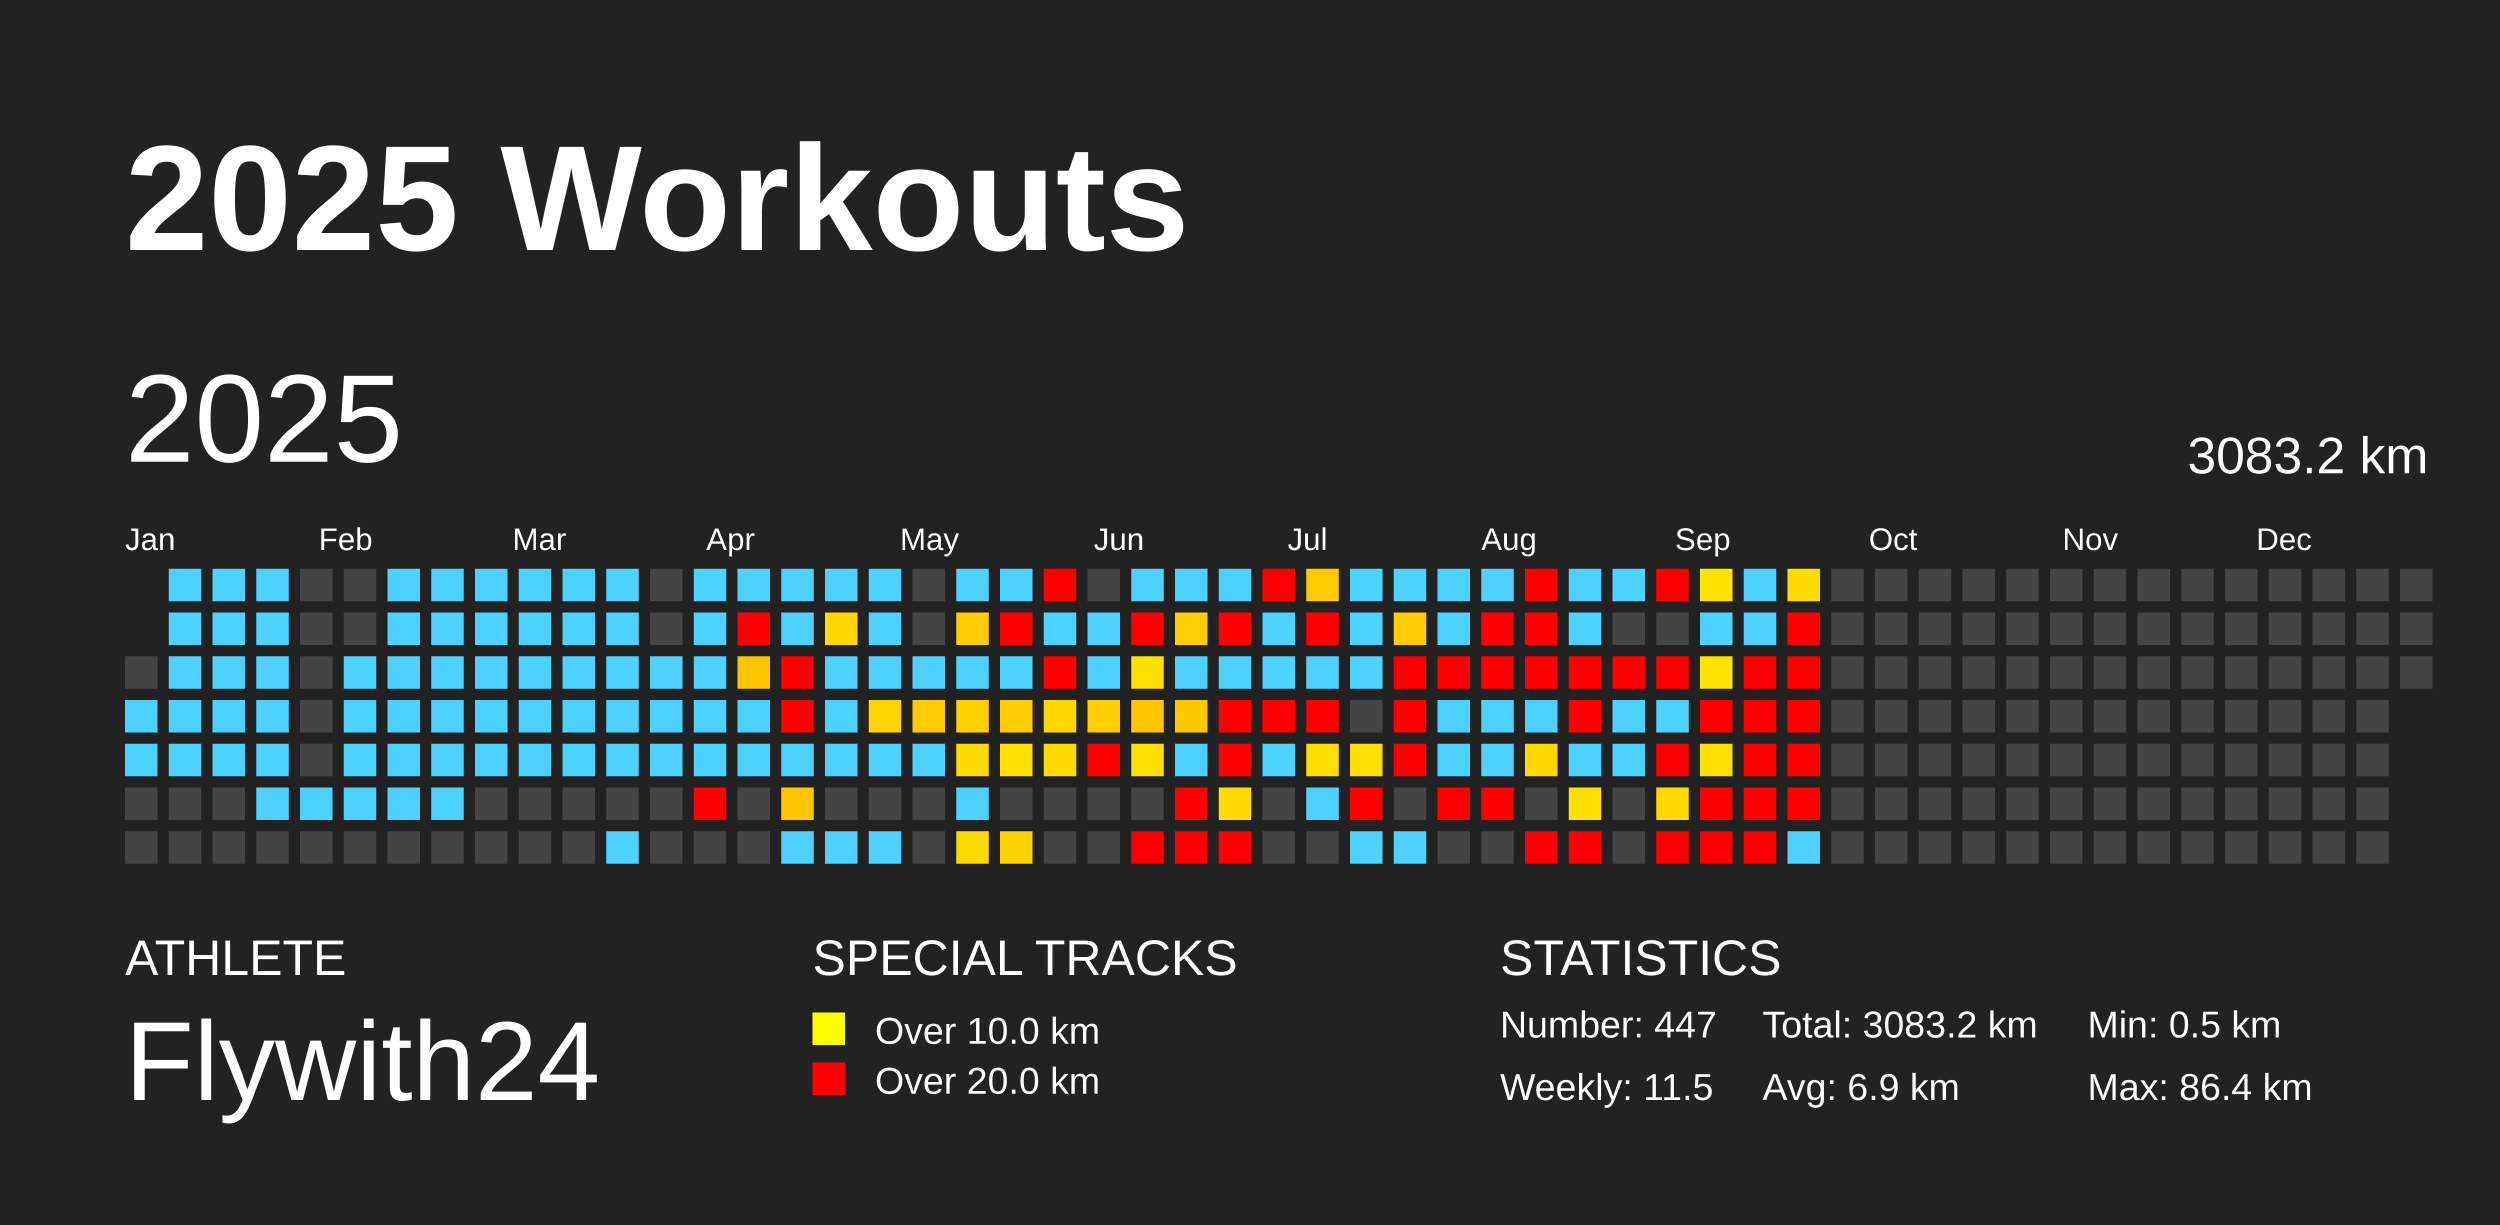
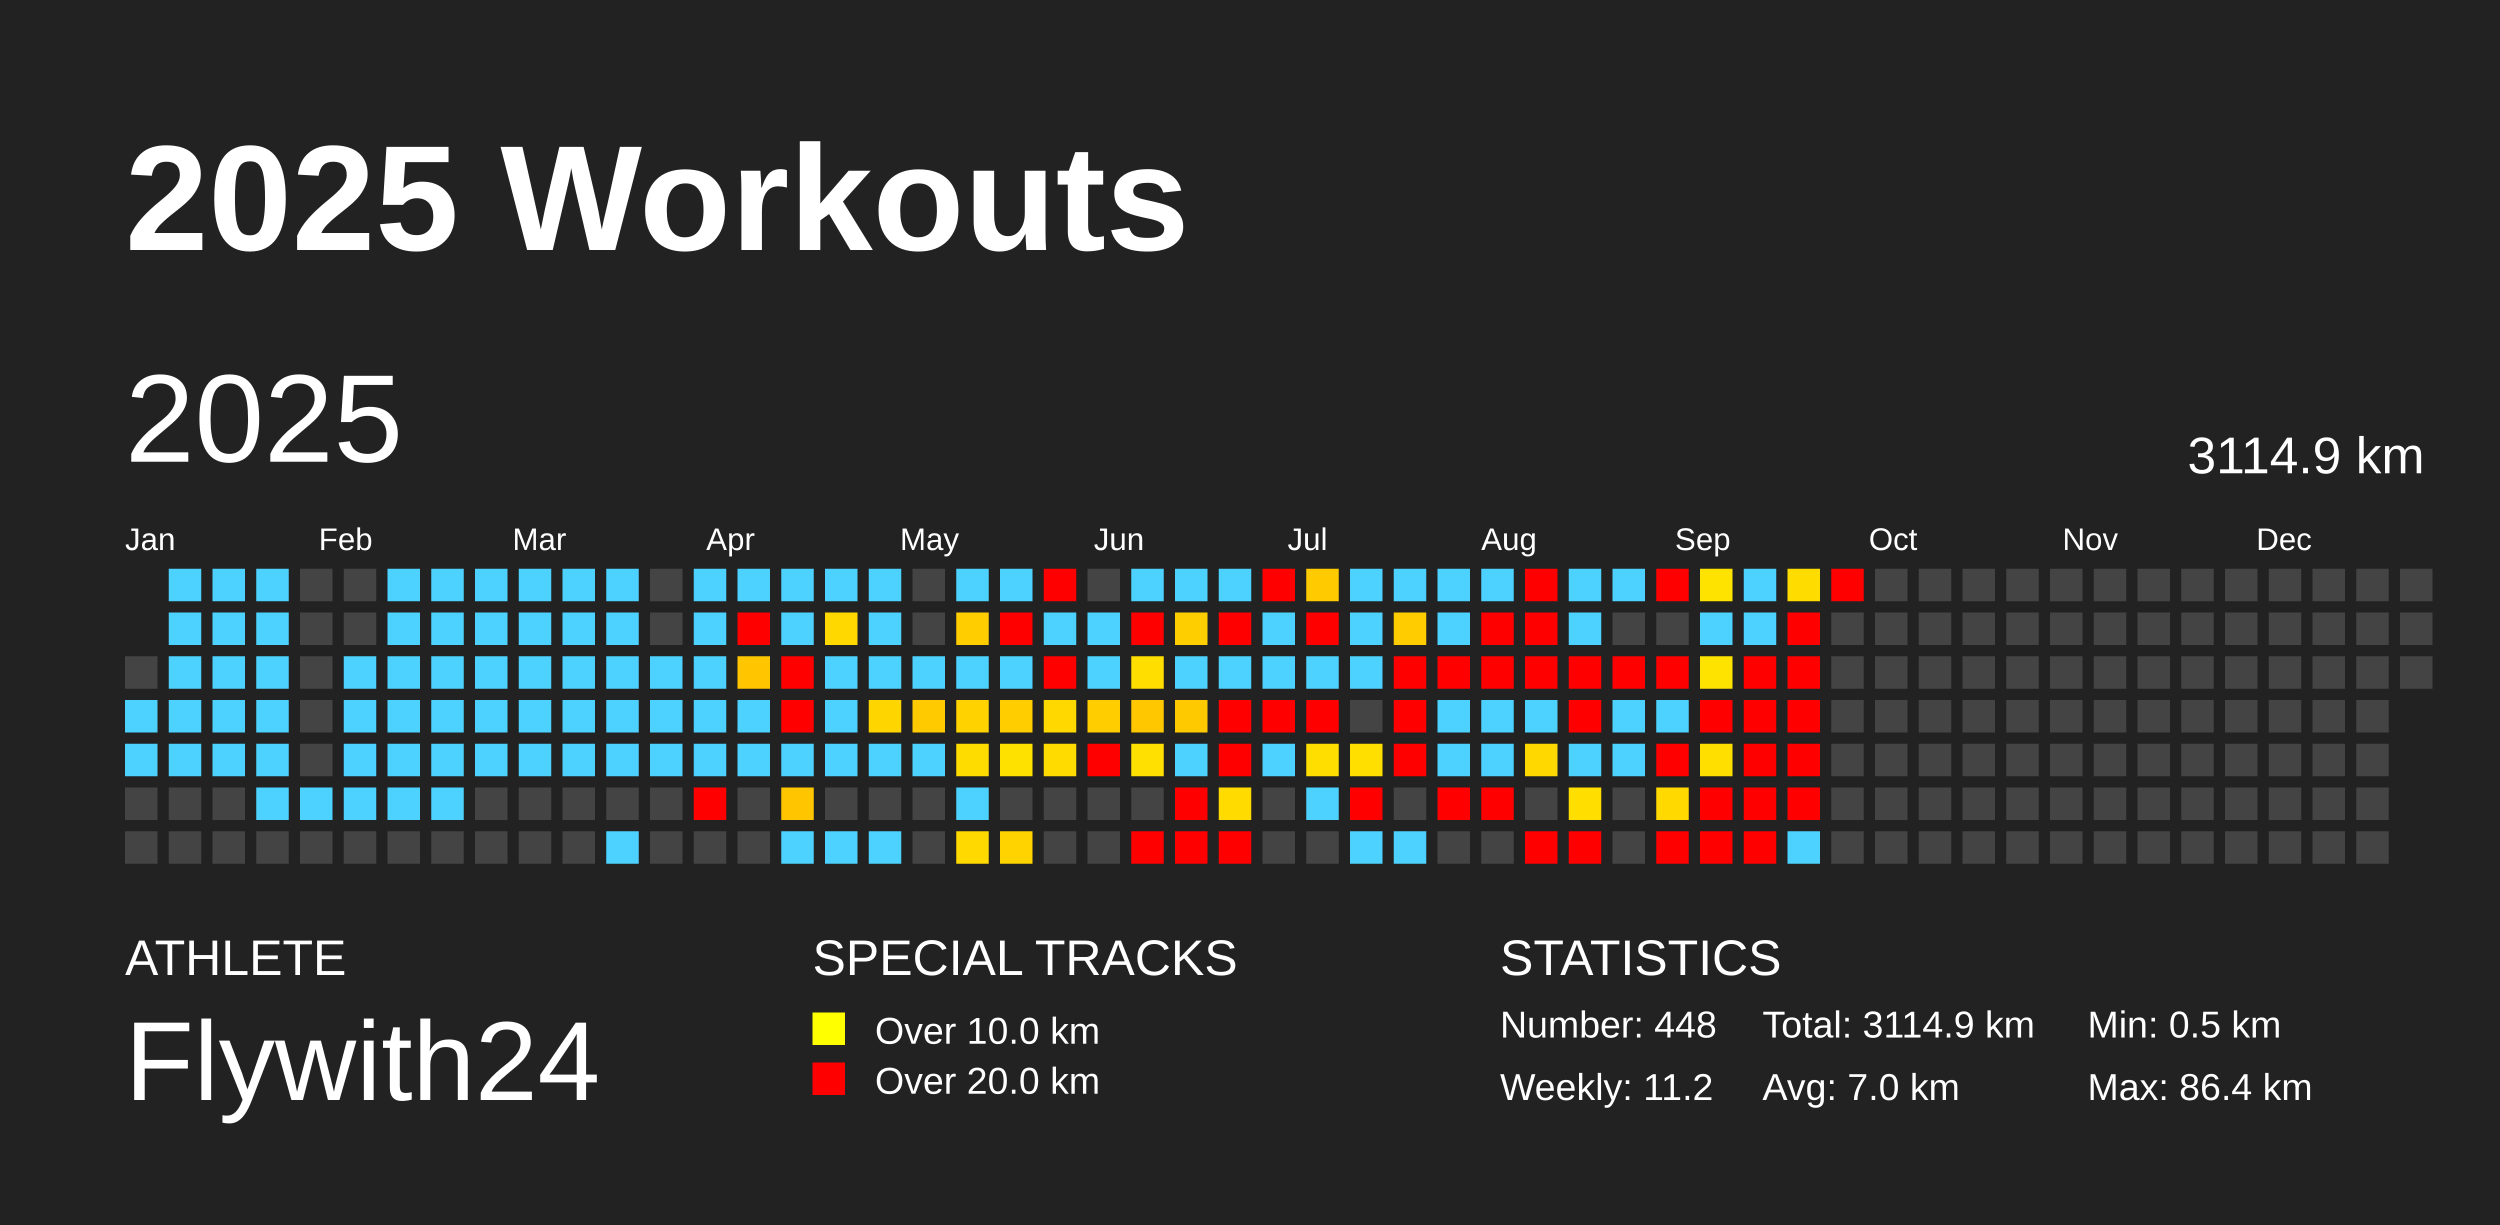
<svg xmlns="http://www.w3.org/2000/svg" baseProfile="full" height="98mm" version="1.1" viewBox="0,0,200,98" width="200mm">
  <defs />
  <rect fill="#222222" height="98" width="200" x="0" y="0" />
  <text fill="#FFFFFF" style="font-size:12px; font-family:Arial; font-weight:bold;" x="10" y="20">2025 Workouts</text>
  <text fill="#FFFFFF" style="font-size:4px; font-family:Arial" x="10" y="78">ATHLETE</text>
  <text fill="#FFFFFF" style="font-size:9px; font-family:Arial" x="10" y="88">Flywith24</text>
  <text fill="#FFFFFF" style="font-size:4px; font-family:Arial" x="65" y="78">SPECIAL TRACKS</text>
  <rect fill="yellow" height="2.6" width="2.6" x="65" y="81" />
  <text fill="#FFFFFF" style="font-size:3px; font-family:Arial" x="70" y="83.5">Over 10.0 km</text>
  <rect fill="red" height="2.6" width="2.6" x="65" y="85" />
  <text fill="#FFFFFF" style="font-size:3px; font-family:Arial" x="70" y="87.5">Over 20.0 km</text>
  <text fill="#FFFFFF" style="font-size:4px; font-family:Arial" x="120" y="78">STATISTICS</text>
-   <text fill="#FFFFFF" style="font-size:3px; font-family:Arial" x="120" y="83">Number: 447</text>
-   <text fill="#FFFFFF" style="font-size:3px; font-family:Arial" x="120" y="88">Weekly: 11.5</text>
-   <text fill="#FFFFFF" style="font-size:3px; font-family:Arial" x="141" y="83">Total: 3083.2 km</text>
-   <text fill="#FFFFFF" style="font-size:3px; font-family:Arial" x="141" y="88">Avg: 6.9 km</text>
+   <text fill="#FFFFFF" style="font-size:3px; font-family:Arial" x="120" y="83">Number: 448</text>
+   <text fill="#FFFFFF" style="font-size:3px; font-family:Arial" x="120" y="88">Weekly: 11.2</text>
+   <text fill="#FFFFFF" style="font-size:3px; font-family:Arial" x="141" y="83">Total: 3114.9 km</text>
+   <text fill="#FFFFFF" style="font-size:3px; font-family:Arial" x="141" y="88">Avg: 7.0 km</text>
  <text fill="#FFFFFF" style="font-size:3px; font-family:Arial" x="167" y="83">Min: 0.5 km</text>
  <text fill="#FFFFFF" style="font-size:3px; font-family:Arial" x="167" y="88">Max: 86.4 km</text>
  <text dominant-baseline="hanging" fill="#FFFFFF" style="font-size:10.0px; font-family:Arial;" x="10" y="30">2025</text>
-   <text dominant-baseline="hanging" fill="#FFFFFF" style="font-size:4.125px; font-family:Arial;" x="175" y="35">3083.2 km</text>
+   <text dominant-baseline="hanging" fill="#FFFFFF" style="font-size:4.125px; font-family:Arial;" x="175" y="35">3114.9 km</text>
  <text fill="#FFFFFF" style="font-size:2.5px; font-family:Arial" x="10.0" y="44">Jan</text>
  <text fill="#FFFFFF" style="font-size:2.5px; font-family:Arial" x="25.5" y="44">Feb</text>
  <text fill="#FFFFFF" style="font-size:2.5px; font-family:Arial" x="41.0" y="44">Mar</text>
  <text fill="#FFFFFF" style="font-size:2.5px; font-family:Arial" x="56.5" y="44">Apr</text>
  <text fill="#FFFFFF" style="font-size:2.5px; font-family:Arial" x="72.0" y="44">May</text>
  <text fill="#FFFFFF" style="font-size:2.5px; font-family:Arial" x="87.5" y="44">Jun</text>
  <text fill="#FFFFFF" style="font-size:2.5px; font-family:Arial" x="103.0" y="44">Jul</text>
  <text fill="#FFFFFF" style="font-size:2.5px; font-family:Arial" x="118.5" y="44">Aug</text>
  <text fill="#FFFFFF" style="font-size:2.5px; font-family:Arial" x="134.0" y="44">Sep</text>
  <text fill="#FFFFFF" style="font-size:2.5px; font-family:Arial" x="149.5" y="44">Oct</text>
  <text fill="#FFFFFF" style="font-size:2.5px; font-family:Arial" x="165.0" y="44">Nov</text>
  <text fill="#FFFFFF" style="font-size:2.5px; font-family:Arial" x="180.5" y="44">Dec</text>
  <rect fill="#444444" height="2.6" width="2.6" x="10.0" y="52.5" />
  <rect fill="#4dd2ff" height="2.6" width="2.6" x="10.0" y="56.0" />
  <rect fill="#4dd2ff" height="2.6" width="2.6" x="10.0" y="59.5" />
  <rect fill="#444444" height="2.6" width="2.6" x="10.0" y="63.0" />
  <rect fill="#444444" height="2.6" width="2.6" x="10.0" y="66.5" />
  <rect fill="#4dd2ff" height="2.6" width="2.6" x="13.5" y="45.5" />
  <rect fill="#4dd2ff" height="2.6" width="2.6" x="13.5" y="49.0" />
  <rect fill="#4dd2ff" height="2.6" width="2.6" x="13.5" y="52.5" />
  <rect fill="#4dd2ff" height="2.6" width="2.6" x="13.5" y="56.0" />
  <rect fill="#4dd2ff" height="2.6" width="2.6" x="13.5" y="59.5" />
  <rect fill="#444444" height="2.6" width="2.6" x="13.5" y="63.0" />
  <rect fill="#444444" height="2.6" width="2.6" x="13.5" y="66.5" />
  <rect fill="#4dd2ff" height="2.6" width="2.6" x="17.0" y="45.5" />
  <rect fill="#4dd2ff" height="2.6" width="2.6" x="17.0" y="49.0" />
  <rect fill="#4dd2ff" height="2.6" width="2.6" x="17.0" y="52.5" />
  <rect fill="#4dd2ff" height="2.6" width="2.6" x="17.0" y="56.0" />
  <rect fill="#4dd2ff" height="2.6" width="2.6" x="17.0" y="59.5" />
  <rect fill="#444444" height="2.6" width="2.6" x="17.0" y="63.0" />
  <rect fill="#444444" height="2.6" width="2.6" x="17.0" y="66.5" />
  <rect fill="#4dd2ff" height="2.6" width="2.6" x="20.5" y="45.5" />
  <rect fill="#4dd2ff" height="2.6" width="2.6" x="20.5" y="49.0" />
  <rect fill="#4dd2ff" height="2.6" width="2.6" x="20.5" y="52.5" />
  <rect fill="#4dd2ff" height="2.6" width="2.6" x="20.5" y="56.0" />
  <rect fill="#4dd2ff" height="2.6" width="2.6" x="20.5" y="59.5" />
  <rect fill="#4dd2ff" height="2.6" width="2.6" x="20.5" y="63.0" />
  <rect fill="#444444" height="2.6" width="2.6" x="20.5" y="66.5" />
  <rect fill="#444444" height="2.6" width="2.6" x="24.0" y="45.5" />
  <rect fill="#444444" height="2.6" width="2.6" x="24.0" y="49.0" />
  <rect fill="#444444" height="2.6" width="2.6" x="24.0" y="52.5" />
  <rect fill="#444444" height="2.6" width="2.6" x="24.0" y="56.0" />
  <rect fill="#444444" height="2.6" width="2.6" x="24.0" y="59.5" />
  <rect fill="#4dd2ff" height="2.6" width="2.6" x="24.0" y="63.0" />
  <rect fill="#444444" height="2.6" width="2.6" x="24.0" y="66.5" />
  <rect fill="#444444" height="2.6" width="2.6" x="27.5" y="45.5" />
  <rect fill="#444444" height="2.6" width="2.6" x="27.5" y="49.0" />
  <rect fill="#4dd2ff" height="2.6" width="2.6" x="27.5" y="52.5" />
  <rect fill="#4dd2ff" height="2.6" width="2.6" x="27.5" y="56.0" />
  <rect fill="#4dd2ff" height="2.6" width="2.6" x="27.5" y="59.5" />
  <rect fill="#4dd2ff" height="2.6" width="2.6" x="27.5" y="63.0" />
  <rect fill="#444444" height="2.6" width="2.6" x="27.5" y="66.5" />
  <rect fill="#4dd2ff" height="2.6" width="2.6" x="31.0" y="45.5" />
  <rect fill="#4dd2ff" height="2.6" width="2.6" x="31.0" y="49.0" />
  <rect fill="#4dd2ff" height="2.6" width="2.6" x="31.0" y="52.5" />
  <rect fill="#4dd2ff" height="2.6" width="2.6" x="31.0" y="56.0" />
  <rect fill="#4dd2ff" height="2.6" width="2.6" x="31.0" y="59.5" />
  <rect fill="#4dd2ff" height="2.6" width="2.6" x="31.0" y="63.0" />
  <rect fill="#444444" height="2.6" width="2.6" x="31.0" y="66.5" />
  <rect fill="#4dd2ff" height="2.6" width="2.6" x="34.5" y="45.5" />
  <rect fill="#4dd2ff" height="2.6" width="2.6" x="34.5" y="49.0" />
  <rect fill="#4dd2ff" height="2.6" width="2.6" x="34.5" y="52.5" />
  <rect fill="#4dd2ff" height="2.6" width="2.6" x="34.5" y="56.0" />
  <rect fill="#4dd2ff" height="2.6" width="2.6" x="34.5" y="59.5" />
  <rect fill="#4dd2ff" height="2.6" width="2.6" x="34.5" y="63.0" />
  <rect fill="#444444" height="2.6" width="2.6" x="34.5" y="66.5" />
  <rect fill="#4dd2ff" height="2.6" width="2.6" x="38.0" y="45.5" />
  <rect fill="#4dd2ff" height="2.6" width="2.6" x="38.0" y="49.0" />
  <rect fill="#4dd2ff" height="2.6" width="2.6" x="38.0" y="52.5" />
  <rect fill="#4dd2ff" height="2.6" width="2.6" x="38.0" y="56.0" />
  <rect fill="#4dd2ff" height="2.6" width="2.6" x="38.0" y="59.5" />
  <rect fill="#444444" height="2.6" width="2.6" x="38.0" y="63.0" />
  <rect fill="#444444" height="2.6" width="2.6" x="38.0" y="66.5" />
  <rect fill="#4dd2ff" height="2.6" width="2.6" x="41.5" y="45.5" />
  <rect fill="#4dd2ff" height="2.6" width="2.6" x="41.5" y="49.0" />
  <rect fill="#4dd2ff" height="2.6" width="2.6" x="41.5" y="52.5" />
  <rect fill="#4dd2ff" height="2.6" width="2.6" x="41.5" y="56.0" />
  <rect fill="#4dd2ff" height="2.6" width="2.6" x="41.5" y="59.5" />
  <rect fill="#444444" height="2.6" width="2.6" x="41.5" y="63.0" />
  <rect fill="#444444" height="2.6" width="2.6" x="41.5" y="66.5" />
  <rect fill="#4dd2ff" height="2.6" width="2.6" x="45.0" y="45.5" />
  <rect fill="#4dd2ff" height="2.6" width="2.6" x="45.0" y="49.0" />
  <rect fill="#4dd2ff" height="2.6" width="2.6" x="45.0" y="52.5" />
  <rect fill="#4dd2ff" height="2.6" width="2.6" x="45.0" y="56.0" />
  <rect fill="#4dd2ff" height="2.6" width="2.6" x="45.0" y="59.5" />
  <rect fill="#444444" height="2.6" width="2.6" x="45.0" y="63.0" />
  <rect fill="#444444" height="2.6" width="2.6" x="45.0" y="66.5" />
  <rect fill="#4dd2ff" height="2.6" width="2.6" x="48.5" y="45.5" />
  <rect fill="#4dd2ff" height="2.6" width="2.6" x="48.5" y="49.0" />
  <rect fill="#4dd2ff" height="2.6" width="2.6" x="48.5" y="52.5" />
  <rect fill="#4dd2ff" height="2.6" width="2.6" x="48.5" y="56.0" />
  <rect fill="#4dd2ff" height="2.6" width="2.6" x="48.5" y="59.5" />
  <rect fill="#444444" height="2.6" width="2.6" x="48.5" y="63.0" />
  <rect fill="#4dd2ff" height="2.6" width="2.6" x="48.5" y="66.5" />
  <rect fill="#444444" height="2.6" width="2.6" x="52.0" y="45.5" />
  <rect fill="#444444" height="2.6" width="2.6" x="52.0" y="49.0" />
  <rect fill="#4dd2ff" height="2.6" width="2.6" x="52.0" y="52.5" />
  <rect fill="#4dd2ff" height="2.6" width="2.6" x="52.0" y="56.0" />
  <rect fill="#4dd2ff" height="2.6" width="2.6" x="52.0" y="59.5" />
  <rect fill="#444444" height="2.6" width="2.6" x="52.0" y="63.0" />
  <rect fill="#444444" height="2.6" width="2.6" x="52.0" y="66.5" />
  <rect fill="#4dd2ff" height="2.6" width="2.6" x="55.5" y="45.5" />
  <rect fill="#4dd2ff" height="2.6" width="2.6" x="55.5" y="49.0" />
  <rect fill="#4dd2ff" height="2.6" width="2.6" x="55.5" y="52.5" />
  <rect fill="#4dd2ff" height="2.6" width="2.6" x="55.5" y="56.0" />
  <rect fill="#4dd2ff" height="2.6" width="2.6" x="55.5" y="59.5" />
  <rect fill="red" height="2.6" width="2.6" x="55.5" y="63.0" />
  <rect fill="#444444" height="2.6" width="2.6" x="55.5" y="66.5" />
  <rect fill="#4dd2ff" height="2.6" width="2.6" x="59.0" y="45.5" />
  <rect fill="red" height="2.6" width="2.6" x="59.0" y="49.0" />
  <rect fill="#ffc600" height="2.6" width="2.6" x="59.0" y="52.5" />
  <rect fill="#4dd2ff" height="2.6" width="2.6" x="59.0" y="56.0" />
  <rect fill="#4dd2ff" height="2.6" width="2.6" x="59.0" y="59.5" />
  <rect fill="#444444" height="2.6" width="2.6" x="59.0" y="63.0" />
  <rect fill="#444444" height="2.6" width="2.6" x="59.0" y="66.5" />
  <rect fill="#4dd2ff" height="2.6" width="2.6" x="62.5" y="45.5" />
  <rect fill="#4dd2ff" height="2.6" width="2.6" x="62.5" y="49.0" />
  <rect fill="red" height="2.6" width="2.6" x="62.5" y="52.5" />
  <rect fill="red" height="2.6" width="2.6" x="62.5" y="56.0" />
  <rect fill="#4dd2ff" height="2.6" width="2.6" x="62.5" y="59.5" />
  <rect fill="#ffc600" height="2.6" width="2.6" x="62.5" y="63.0" />
  <rect fill="#4dd2ff" height="2.6" width="2.6" x="62.5" y="66.5" />
  <rect fill="#4dd2ff" height="2.6" width="2.6" x="66.0" y="45.5" />
  <rect fill="#ffd800" height="2.6" width="2.6" x="66.0" y="49.0" />
  <rect fill="#4dd2ff" height="2.6" width="2.6" x="66.0" y="52.5" />
  <rect fill="#4dd2ff" height="2.6" width="2.6" x="66.0" y="56.0" />
  <rect fill="#4dd2ff" height="2.6" width="2.6" x="66.0" y="59.5" />
  <rect fill="#444444" height="2.6" width="2.6" x="66.0" y="63.0" />
  <rect fill="#4dd2ff" height="2.6" width="2.6" x="66.0" y="66.5" />
  <rect fill="#4dd2ff" height="2.6" width="2.6" x="69.5" y="45.5" />
  <rect fill="#4dd2ff" height="2.6" width="2.6" x="69.5" y="49.0" />
  <rect fill="#4dd2ff" height="2.6" width="2.6" x="69.5" y="52.5" />
  <rect fill="#ffd500" height="2.6" width="2.6" x="69.5" y="56.0" />
  <rect fill="#4dd2ff" height="2.6" width="2.6" x="69.5" y="59.5" />
  <rect fill="#444444" height="2.6" width="2.6" x="69.5" y="63.0" />
  <rect fill="#4dd2ff" height="2.6" width="2.6" x="69.5" y="66.5" />
  <rect fill="#444444" height="2.6" width="2.6" x="73.0" y="45.5" />
  <rect fill="#444444" height="2.6" width="2.6" x="73.0" y="49.0" />
  <rect fill="#4dd2ff" height="2.6" width="2.6" x="73.0" y="52.5" />
  <rect fill="#ffca00" height="2.6" width="2.6" x="73.0" y="56.0" />
  <rect fill="#4dd2ff" height="2.6" width="2.6" x="73.0" y="59.5" />
  <rect fill="#444444" height="2.6" width="2.6" x="73.0" y="63.0" />
  <rect fill="#444444" height="2.6" width="2.6" x="73.0" y="66.5" />
  <rect fill="#4dd2ff" height="2.6" width="2.6" x="76.5" y="45.5" />
  <rect fill="#ffcd00" height="2.6" width="2.6" x="76.5" y="49.0" />
  <rect fill="#4dd2ff" height="2.6" width="2.6" x="76.5" y="52.5" />
  <rect fill="#ffd200" height="2.6" width="2.6" x="76.5" y="56.0" />
  <rect fill="#ffdc00" height="2.6" width="2.6" x="76.5" y="59.5" />
  <rect fill="#4dd2ff" height="2.6" width="2.6" x="76.5" y="63.0" />
  <rect fill="#ffd900" height="2.6" width="2.6" x="76.5" y="66.5" />
  <rect fill="#4dd2ff" height="2.6" width="2.6" x="80.0" y="45.5" />
  <rect fill="red" height="2.6" width="2.6" x="80.0" y="49.0" />
  <rect fill="#4dd2ff" height="2.6" width="2.6" x="80.0" y="52.5" />
  <rect fill="#ffcd00" height="2.6" width="2.6" x="80.0" y="56.0" />
  <rect fill="#ffe100" height="2.6" width="2.6" x="80.0" y="59.5" />
  <rect fill="#444444" height="2.6" width="2.6" x="80.0" y="63.0" />
  <rect fill="#ffd300" height="2.6" width="2.6" x="80.0" y="66.5" />
  <rect fill="red" height="2.6" width="2.6" x="83.5" y="45.5" />
  <rect fill="#4dd2ff" height="2.6" width="2.6" x="83.5" y="49.0" />
  <rect fill="red" height="2.6" width="2.6" x="83.5" y="52.5" />
  <rect fill="#ffd800" height="2.6" width="2.6" x="83.5" y="56.0" />
  <rect fill="#ffdb00" height="2.6" width="2.6" x="83.5" y="59.5" />
  <rect fill="#444444" height="2.6" width="2.6" x="83.5" y="63.0" />
  <rect fill="#444444" height="2.6" width="2.6" x="83.5" y="66.5" />
  <rect fill="#444444" height="2.6" width="2.6" x="87.0" y="45.5" />
  <rect fill="#4dd2ff" height="2.6" width="2.6" x="87.0" y="49.0" />
  <rect fill="#4dd2ff" height="2.6" width="2.6" x="87.0" y="52.5" />
  <rect fill="#ffcd00" height="2.6" width="2.6" x="87.0" y="56.0" />
  <rect fill="red" height="2.6" width="2.6" x="87.0" y="59.5" />
  <rect fill="#444444" height="2.6" width="2.6" x="87.0" y="63.0" />
  <rect fill="#444444" height="2.6" width="2.6" x="87.0" y="66.5" />
  <rect fill="#4dd2ff" height="2.6" width="2.6" x="90.5" y="45.5" />
  <rect fill="red" height="2.6" width="2.6" x="90.5" y="49.0" />
  <rect fill="#ffde00" height="2.6" width="2.6" x="90.5" y="52.5" />
  <rect fill="#ffc700" height="2.6" width="2.6" x="90.5" y="56.0" />
  <rect fill="#ffe000" height="2.6" width="2.6" x="90.5" y="59.5" />
  <rect fill="#444444" height="2.6" width="2.6" x="90.5" y="63.0" />
  <rect fill="red" height="2.6" width="2.6" x="90.5" y="66.5" />
  <rect fill="#4dd2ff" height="2.6" width="2.6" x="94.0" y="45.5" />
  <rect fill="#ffce00" height="2.6" width="2.6" x="94.0" y="49.0" />
  <rect fill="#4dd2ff" height="2.6" width="2.6" x="94.0" y="52.5" />
  <rect fill="#ffc900" height="2.6" width="2.6" x="94.0" y="56.0" />
  <rect fill="#4dd2ff" height="2.6" width="2.6" x="94.0" y="59.5" />
  <rect fill="red" height="2.6" width="2.6" x="94.0" y="63.0" />
  <rect fill="red" height="2.6" width="2.6" x="94.0" y="66.5" />
  <rect fill="#4dd2ff" height="2.6" width="2.6" x="97.5" y="45.5" />
  <rect fill="red" height="2.6" width="2.6" x="97.5" y="49.0" />
  <rect fill="#4dd2ff" height="2.6" width="2.6" x="97.5" y="52.5" />
  <rect fill="red" height="2.6" width="2.6" x="97.5" y="56.0" />
  <rect fill="red" height="2.6" width="2.6" x="97.5" y="59.5" />
  <rect fill="#ffdb00" height="2.6" width="2.6" x="97.5" y="63.0" />
  <rect fill="red" height="2.6" width="2.6" x="97.5" y="66.5" />
  <rect fill="red" height="2.6" width="2.6" x="101.0" y="45.5" />
  <rect fill="#4dd2ff" height="2.6" width="2.6" x="101.0" y="49.0" />
  <rect fill="#4dd2ff" height="2.6" width="2.6" x="101.0" y="52.5" />
  <rect fill="red" height="2.6" width="2.6" x="101.0" y="56.0" />
  <rect fill="#4dd2ff" height="2.6" width="2.6" x="101.0" y="59.5" />
  <rect fill="#444444" height="2.6" width="2.6" x="101.0" y="63.0" />
  <rect fill="#444444" height="2.6" width="2.6" x="101.0" y="66.5" />
  <rect fill="#ffca00" height="2.6" width="2.6" x="104.5" y="45.5" />
  <rect fill="red" height="2.6" width="2.6" x="104.5" y="49.0" />
  <rect fill="#4dd2ff" height="2.6" width="2.6" x="104.5" y="52.5" />
  <rect fill="red" height="2.6" width="2.6" x="104.5" y="56.0" />
  <rect fill="#ffde00" height="2.6" width="2.6" x="104.5" y="59.5" />
  <rect fill="#4dd2ff" height="2.6" width="2.6" x="104.5" y="63.0" />
  <rect fill="#444444" height="2.6" width="2.6" x="104.5" y="66.5" />
  <rect fill="#4dd2ff" height="2.6" width="2.6" x="108.0" y="45.5" />
  <rect fill="#4dd2ff" height="2.6" width="2.6" x="108.0" y="49.0" />
  <rect fill="#4dd2ff" height="2.6" width="2.6" x="108.0" y="52.5" />
  <rect fill="#444444" height="2.6" width="2.6" x="108.0" y="56.0" />
  <rect fill="#ffdf00" height="2.6" width="2.6" x="108.0" y="59.5" />
  <rect fill="red" height="2.6" width="2.6" x="108.0" y="63.0" />
  <rect fill="#4dd2ff" height="2.6" width="2.6" x="108.0" y="66.5" />
  <rect fill="#4dd2ff" height="2.6" width="2.6" x="111.5" y="45.5" />
  <rect fill="#ffcc00" height="2.6" width="2.6" x="111.5" y="49.0" />
  <rect fill="red" height="2.6" width="2.6" x="111.5" y="52.5" />
  <rect fill="red" height="2.6" width="2.6" x="111.5" y="56.0" />
  <rect fill="red" height="2.6" width="2.6" x="111.5" y="59.5" />
  <rect fill="#444444" height="2.6" width="2.6" x="111.5" y="63.0" />
  <rect fill="#4dd2ff" height="2.6" width="2.6" x="111.5" y="66.5" />
  <rect fill="#4dd2ff" height="2.6" width="2.6" x="115.0" y="45.5" />
  <rect fill="#4dd2ff" height="2.6" width="2.6" x="115.0" y="49.0" />
  <rect fill="red" height="2.6" width="2.6" x="115.0" y="52.5" />
  <rect fill="#4dd2ff" height="2.6" width="2.6" x="115.0" y="56.0" />
  <rect fill="#4dd2ff" height="2.6" width="2.6" x="115.0" y="59.5" />
  <rect fill="red" height="2.6" width="2.6" x="115.0" y="63.0" />
  <rect fill="#444444" height="2.6" width="2.6" x="115.0" y="66.5" />
  <rect fill="#4dd2ff" height="2.6" width="2.6" x="118.5" y="45.5" />
  <rect fill="red" height="2.6" width="2.6" x="118.5" y="49.0" />
  <rect fill="red" height="2.6" width="2.6" x="118.5" y="52.5" />
  <rect fill="#4dd2ff" height="2.6" width="2.6" x="118.5" y="56.0" />
  <rect fill="#4dd2ff" height="2.6" width="2.6" x="118.5" y="59.5" />
  <rect fill="red" height="2.6" width="2.6" x="118.5" y="63.0" />
  <rect fill="#444444" height="2.6" width="2.6" x="118.5" y="66.5" />
  <rect fill="red" height="2.6" width="2.6" x="122.0" y="45.5" />
  <rect fill="red" height="2.6" width="2.6" x="122.0" y="49.0" />
  <rect fill="red" height="2.6" width="2.6" x="122.0" y="52.5" />
  <rect fill="#4dd2ff" height="2.6" width="2.6" x="122.0" y="56.0" />
  <rect fill="#ffd800" height="2.6" width="2.6" x="122.0" y="59.5" />
  <rect fill="#444444" height="2.6" width="2.6" x="122.0" y="63.0" />
  <rect fill="red" height="2.6" width="2.6" x="122.0" y="66.5" />
  <rect fill="#4dd2ff" height="2.6" width="2.6" x="125.5" y="45.5" />
  <rect fill="#4dd2ff" height="2.6" width="2.6" x="125.5" y="49.0" />
  <rect fill="red" height="2.6" width="2.6" x="125.5" y="52.5" />
  <rect fill="red" height="2.6" width="2.6" x="125.5" y="56.0" />
  <rect fill="#4dd2ff" height="2.6" width="2.6" x="125.5" y="59.5" />
  <rect fill="#ffde00" height="2.6" width="2.6" x="125.5" y="63.0" />
  <rect fill="red" height="2.6" width="2.6" x="125.5" y="66.5" />
  <rect fill="#4dd2ff" height="2.6" width="2.6" x="129.0" y="45.5" />
  <rect fill="#444444" height="2.6" width="2.6" x="129.0" y="49.0" />
  <rect fill="red" height="2.6" width="2.6" x="129.0" y="52.5" />
  <rect fill="#4dd2ff" height="2.6" width="2.6" x="129.0" y="56.0" />
  <rect fill="#4dd2ff" height="2.6" width="2.6" x="129.0" y="59.5" />
  <rect fill="#444444" height="2.6" width="2.6" x="129.0" y="63.0" />
  <rect fill="#444444" height="2.6" width="2.6" x="129.0" y="66.5" />
  <rect fill="red" height="2.6" width="2.6" x="132.5" y="45.5" />
  <rect fill="#444444" height="2.6" width="2.6" x="132.5" y="49.0" />
  <rect fill="red" height="2.6" width="2.6" x="132.5" y="52.5" />
  <rect fill="#4dd2ff" height="2.6" width="2.6" x="132.5" y="56.0" />
  <rect fill="red" height="2.6" width="2.6" x="132.5" y="59.5" />
  <rect fill="#ffd900" height="2.6" width="2.6" x="132.5" y="63.0" />
  <rect fill="red" height="2.6" width="2.6" x="132.5" y="66.5" />
  <rect fill="#ffe300" height="2.6" width="2.6" x="136.0" y="45.5" />
  <rect fill="#4dd2ff" height="2.6" width="2.6" x="136.0" y="49.0" />
  <rect fill="#ffe300" height="2.6" width="2.6" x="136.0" y="52.5" />
  <rect fill="red" height="2.6" width="2.6" x="136.0" y="56.0" />
  <rect fill="#ffdf00" height="2.6" width="2.6" x="136.0" y="59.5" />
  <rect fill="red" height="2.6" width="2.6" x="136.0" y="63.0" />
  <rect fill="red" height="2.6" width="2.6" x="136.0" y="66.5" />
  <rect fill="#4dd2ff" height="2.6" width="2.6" x="139.5" y="45.5" />
  <rect fill="#4dd2ff" height="2.6" width="2.6" x="139.5" y="49.0" />
  <rect fill="red" height="2.6" width="2.6" x="139.5" y="52.5" />
  <rect fill="red" height="2.6" width="2.6" x="139.5" y="56.0" />
  <rect fill="red" height="2.6" width="2.6" x="139.5" y="59.5" />
  <rect fill="red" height="2.6" width="2.6" x="139.5" y="63.0" />
  <rect fill="red" height="2.6" width="2.6" x="139.5" y="66.5" />
  <rect fill="#ffdc00" height="2.6" width="2.6" x="143.0" y="45.5" />
  <rect fill="red" height="2.6" width="2.6" x="143.0" y="49.0" />
  <rect fill="red" height="2.6" width="2.6" x="143.0" y="52.5" />
  <rect fill="red" height="2.6" width="2.6" x="143.0" y="56.0" />
  <rect fill="red" height="2.6" width="2.6" x="143.0" y="59.5" />
  <rect fill="red" height="2.6" width="2.6" x="143.0" y="63.0" />
  <rect fill="#4dd2ff" height="2.6" width="2.6" x="143.0" y="66.5" />
-   <rect fill="#444444" height="2.6" width="2.6" x="146.5" y="45.5" />
+   <rect fill="red" height="2.6" width="2.6" x="146.5" y="45.5" />
  <rect fill="#444444" height="2.6" width="2.6" x="146.5" y="49.0" />
  <rect fill="#444444" height="2.6" width="2.6" x="146.5" y="52.5" />
  <rect fill="#444444" height="2.6" width="2.6" x="146.5" y="56.0" />
  <rect fill="#444444" height="2.6" width="2.6" x="146.5" y="59.5" />
  <rect fill="#444444" height="2.6" width="2.6" x="146.5" y="63.0" />
  <rect fill="#444444" height="2.6" width="2.6" x="146.5" y="66.5" />
  <rect fill="#444444" height="2.6" width="2.6" x="150.0" y="45.5" />
  <rect fill="#444444" height="2.6" width="2.6" x="150.0" y="49.0" />
  <rect fill="#444444" height="2.6" width="2.6" x="150.0" y="52.5" />
  <rect fill="#444444" height="2.6" width="2.6" x="150.0" y="56.0" />
  <rect fill="#444444" height="2.6" width="2.6" x="150.0" y="59.5" />
  <rect fill="#444444" height="2.6" width="2.6" x="150.0" y="63.0" />
  <rect fill="#444444" height="2.6" width="2.6" x="150.0" y="66.5" />
  <rect fill="#444444" height="2.6" width="2.6" x="153.5" y="45.5" />
  <rect fill="#444444" height="2.6" width="2.6" x="153.5" y="49.0" />
  <rect fill="#444444" height="2.6" width="2.6" x="153.5" y="52.5" />
  <rect fill="#444444" height="2.6" width="2.6" x="153.5" y="56.0" />
  <rect fill="#444444" height="2.6" width="2.6" x="153.5" y="59.5" />
  <rect fill="#444444" height="2.6" width="2.6" x="153.5" y="63.0" />
  <rect fill="#444444" height="2.6" width="2.6" x="153.5" y="66.5" />
  <rect fill="#444444" height="2.6" width="2.6" x="157.0" y="45.5" />
  <rect fill="#444444" height="2.6" width="2.6" x="157.0" y="49.0" />
  <rect fill="#444444" height="2.6" width="2.6" x="157.0" y="52.5" />
  <rect fill="#444444" height="2.6" width="2.6" x="157.0" y="56.0" />
  <rect fill="#444444" height="2.6" width="2.6" x="157.0" y="59.5" />
  <rect fill="#444444" height="2.6" width="2.6" x="157.0" y="63.0" />
  <rect fill="#444444" height="2.6" width="2.6" x="157.0" y="66.5" />
  <rect fill="#444444" height="2.6" width="2.6" x="160.5" y="45.5" />
  <rect fill="#444444" height="2.6" width="2.6" x="160.5" y="49.0" />
  <rect fill="#444444" height="2.6" width="2.6" x="160.5" y="52.5" />
  <rect fill="#444444" height="2.6" width="2.6" x="160.5" y="56.0" />
  <rect fill="#444444" height="2.6" width="2.6" x="160.5" y="59.5" />
  <rect fill="#444444" height="2.6" width="2.6" x="160.5" y="63.0" />
  <rect fill="#444444" height="2.6" width="2.6" x="160.5" y="66.5" />
  <rect fill="#444444" height="2.6" width="2.6" x="164.0" y="45.5" />
  <rect fill="#444444" height="2.6" width="2.6" x="164.0" y="49.0" />
  <rect fill="#444444" height="2.6" width="2.6" x="164.0" y="52.5" />
  <rect fill="#444444" height="2.6" width="2.6" x="164.0" y="56.0" />
  <rect fill="#444444" height="2.6" width="2.6" x="164.0" y="59.5" />
  <rect fill="#444444" height="2.6" width="2.6" x="164.0" y="63.0" />
  <rect fill="#444444" height="2.6" width="2.6" x="164.0" y="66.5" />
  <rect fill="#444444" height="2.6" width="2.6" x="167.5" y="45.5" />
  <rect fill="#444444" height="2.6" width="2.6" x="167.5" y="49.0" />
  <rect fill="#444444" height="2.6" width="2.6" x="167.5" y="52.5" />
  <rect fill="#444444" height="2.6" width="2.6" x="167.5" y="56.0" />
  <rect fill="#444444" height="2.6" width="2.6" x="167.5" y="59.5" />
  <rect fill="#444444" height="2.6" width="2.6" x="167.5" y="63.0" />
  <rect fill="#444444" height="2.6" width="2.6" x="167.5" y="66.5" />
  <rect fill="#444444" height="2.6" width="2.6" x="171.0" y="45.5" />
  <rect fill="#444444" height="2.6" width="2.6" x="171.0" y="49.0" />
  <rect fill="#444444" height="2.6" width="2.6" x="171.0" y="52.5" />
  <rect fill="#444444" height="2.6" width="2.6" x="171.0" y="56.0" />
  <rect fill="#444444" height="2.6" width="2.6" x="171.0" y="59.5" />
  <rect fill="#444444" height="2.6" width="2.6" x="171.0" y="63.0" />
  <rect fill="#444444" height="2.6" width="2.6" x="171.0" y="66.5" />
  <rect fill="#444444" height="2.6" width="2.6" x="174.5" y="45.5" />
  <rect fill="#444444" height="2.6" width="2.6" x="174.5" y="49.0" />
  <rect fill="#444444" height="2.6" width="2.6" x="174.5" y="52.5" />
  <rect fill="#444444" height="2.6" width="2.6" x="174.5" y="56.0" />
  <rect fill="#444444" height="2.6" width="2.6" x="174.5" y="59.5" />
  <rect fill="#444444" height="2.6" width="2.6" x="174.5" y="63.0" />
  <rect fill="#444444" height="2.6" width="2.6" x="174.5" y="66.5" />
  <rect fill="#444444" height="2.6" width="2.6" x="178.0" y="45.5" />
  <rect fill="#444444" height="2.6" width="2.6" x="178.0" y="49.0" />
  <rect fill="#444444" height="2.6" width="2.6" x="178.0" y="52.5" />
  <rect fill="#444444" height="2.6" width="2.6" x="178.0" y="56.0" />
  <rect fill="#444444" height="2.6" width="2.6" x="178.0" y="59.5" />
  <rect fill="#444444" height="2.6" width="2.6" x="178.0" y="63.0" />
  <rect fill="#444444" height="2.6" width="2.6" x="178.0" y="66.5" />
  <rect fill="#444444" height="2.6" width="2.6" x="181.5" y="45.5" />
  <rect fill="#444444" height="2.6" width="2.6" x="181.5" y="49.0" />
  <rect fill="#444444" height="2.6" width="2.6" x="181.5" y="52.5" />
  <rect fill="#444444" height="2.6" width="2.6" x="181.5" y="56.0" />
  <rect fill="#444444" height="2.6" width="2.6" x="181.5" y="59.5" />
  <rect fill="#444444" height="2.6" width="2.6" x="181.5" y="63.0" />
  <rect fill="#444444" height="2.6" width="2.6" x="181.5" y="66.5" />
  <rect fill="#444444" height="2.6" width="2.6" x="185.0" y="45.5" />
  <rect fill="#444444" height="2.6" width="2.6" x="185.0" y="49.0" />
  <rect fill="#444444" height="2.6" width="2.6" x="185.0" y="52.5" />
  <rect fill="#444444" height="2.6" width="2.6" x="185.0" y="56.0" />
  <rect fill="#444444" height="2.6" width="2.6" x="185.0" y="59.5" />
  <rect fill="#444444" height="2.6" width="2.6" x="185.0" y="63.0" />
  <rect fill="#444444" height="2.6" width="2.6" x="185.0" y="66.5" />
  <rect fill="#444444" height="2.6" width="2.6" x="188.5" y="45.5" />
  <rect fill="#444444" height="2.6" width="2.6" x="188.5" y="49.0" />
  <rect fill="#444444" height="2.6" width="2.6" x="188.5" y="52.5" />
  <rect fill="#444444" height="2.6" width="2.6" x="188.5" y="56.0" />
  <rect fill="#444444" height="2.6" width="2.6" x="188.5" y="59.5" />
  <rect fill="#444444" height="2.6" width="2.6" x="188.5" y="63.0" />
  <rect fill="#444444" height="2.6" width="2.6" x="188.5" y="66.5" />
  <rect fill="#444444" height="2.6" width="2.6" x="192.0" y="45.5" />
  <rect fill="#444444" height="2.6" width="2.6" x="192.0" y="49.0" />
  <rect fill="#444444" height="2.6" width="2.6" x="192.0" y="52.5" />
</svg>
